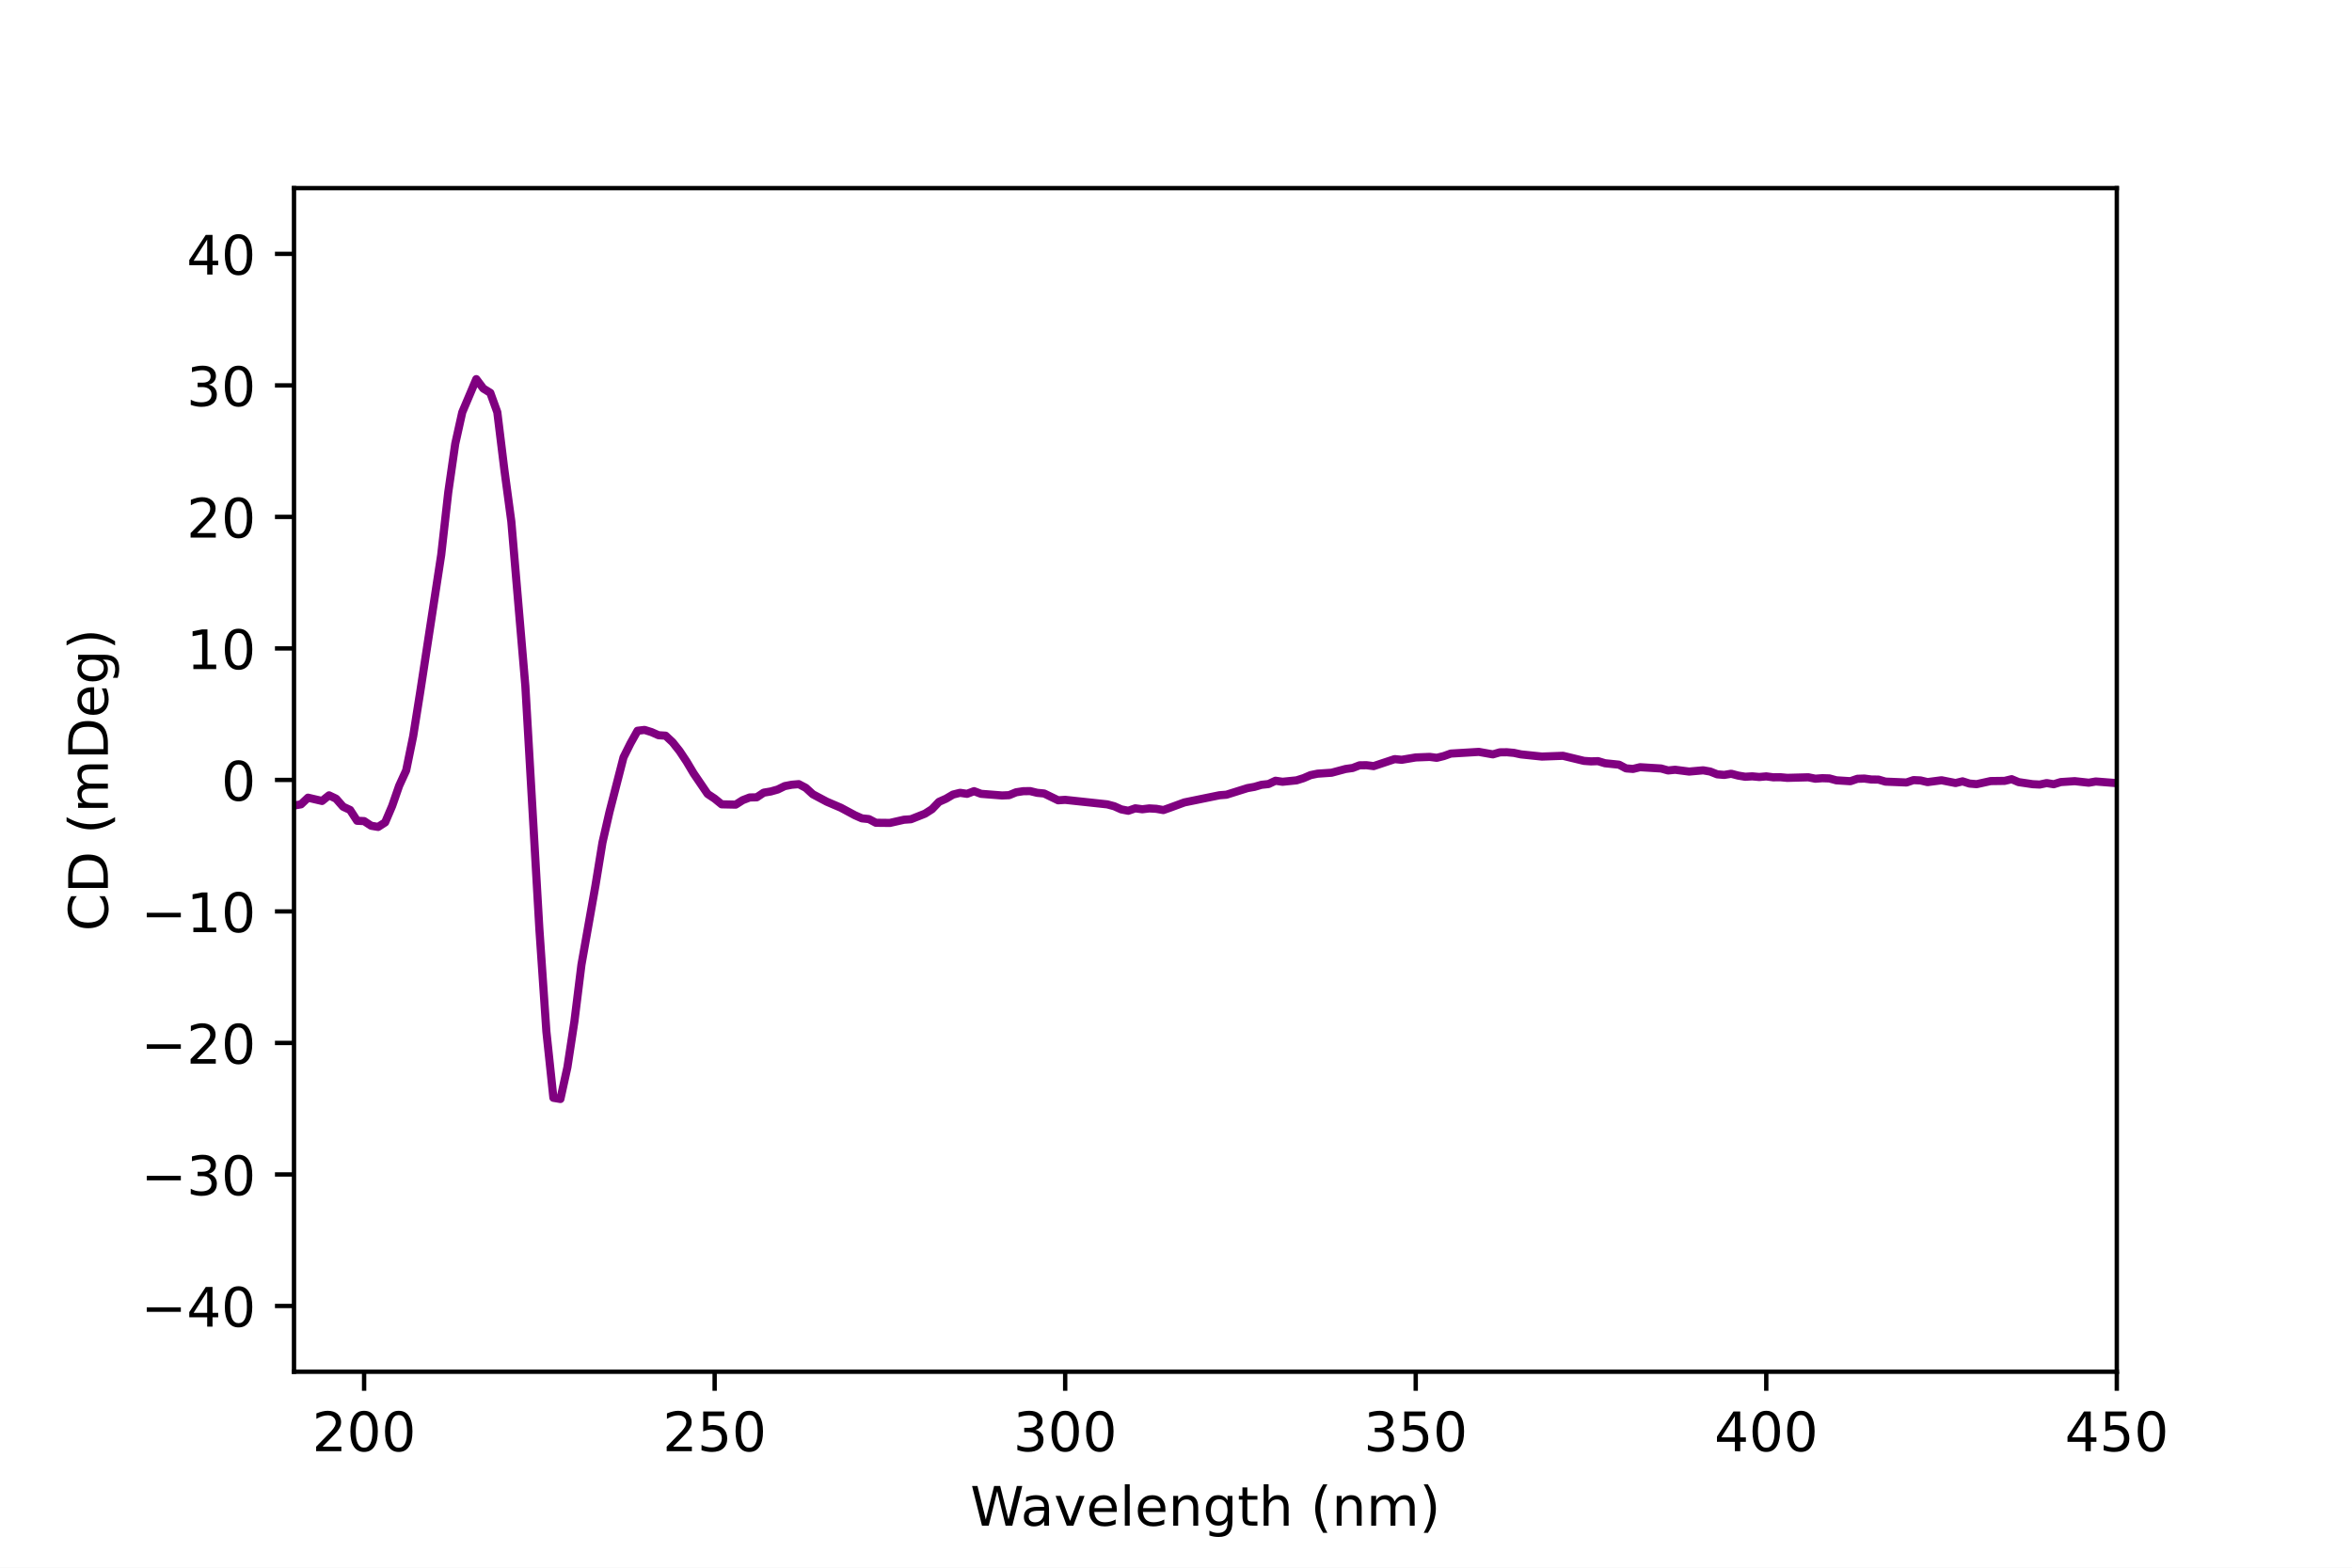
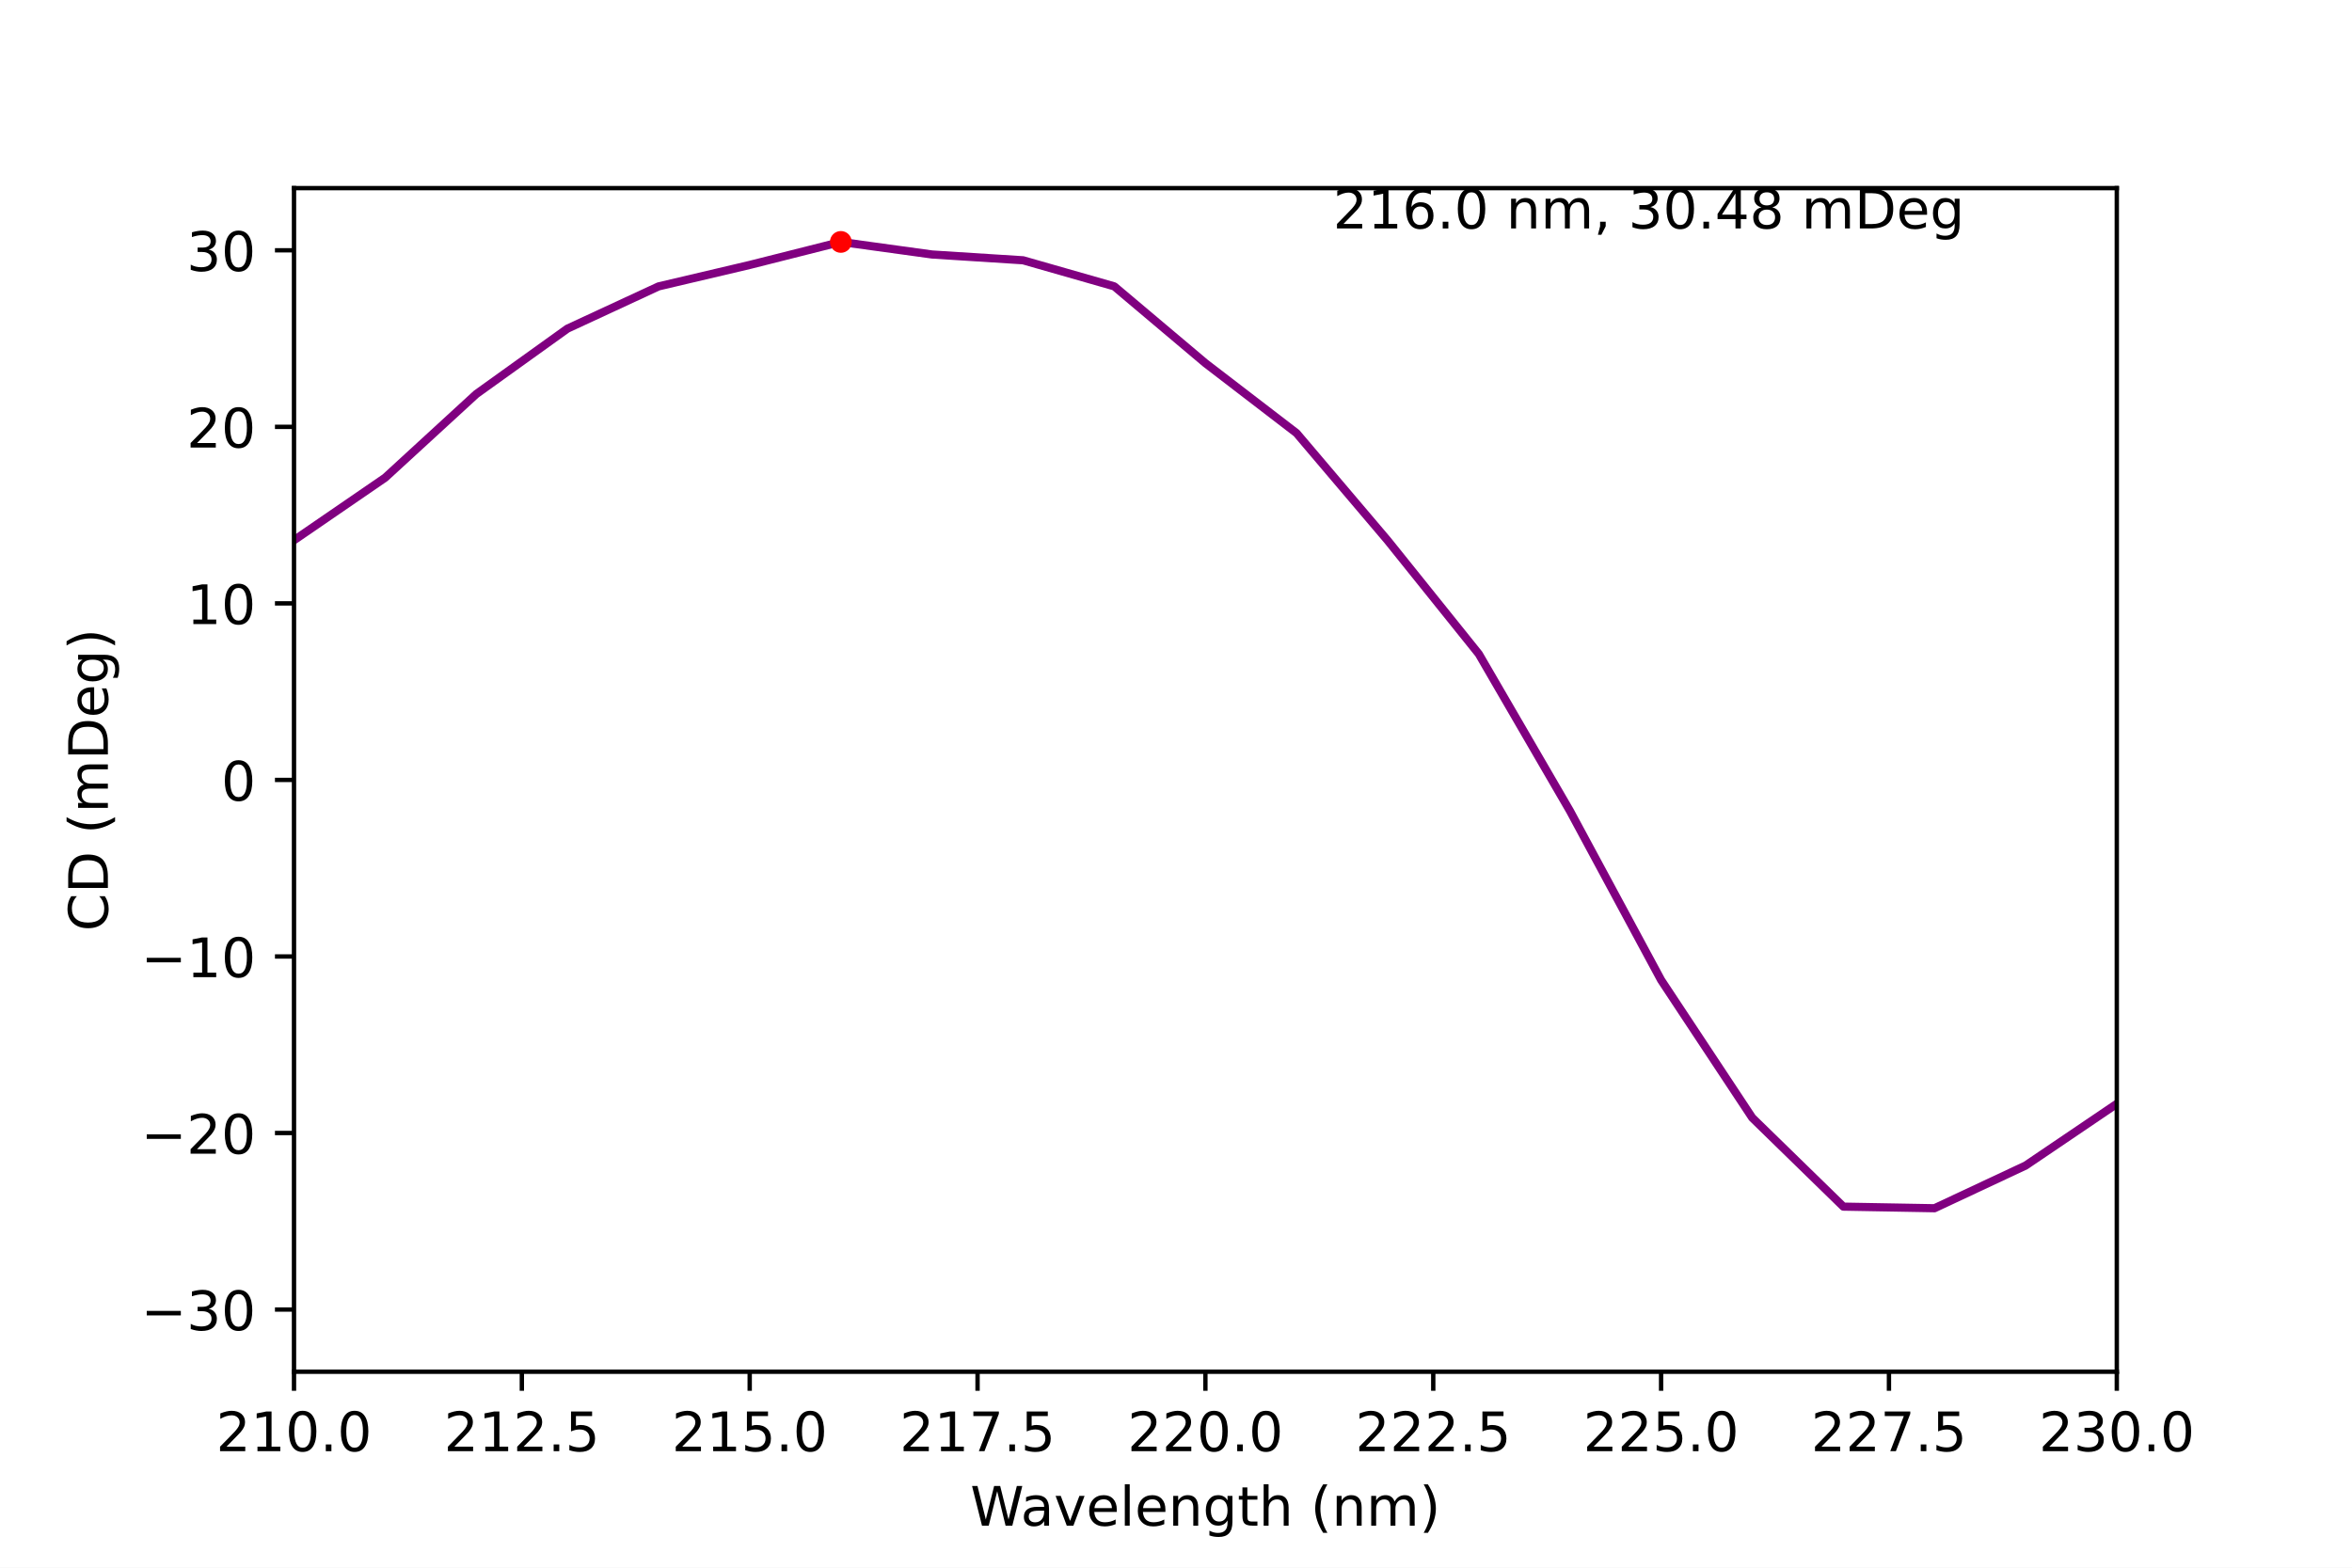
<svg xmlns="http://www.w3.org/2000/svg" xmlns:xlink="http://www.w3.org/1999/xlink" height="288pt" version="1.1" viewBox="0 0 432 288" width="432pt">
  <defs>
    <style type="text/css">*{stroke-linecap:butt;stroke-linejoin:round;}</style>
  </defs>
  <g id="figure_1">
    <g id="patch_1">
      <path d="M 0 288  L 432 288  L 432 0  L 0 0  z " style="fill:#ffffff;" />
    </g>
    <g id="axes_1">
      <g id="patch_2">
        <path d="M 54 252  L 388.8 252  L 388.8 34.56  L 54 34.56  z " style="fill:#ffffff;" />
      </g>
      <g id="matplotlib.axis_1">
        <g id="xtick_1">
          <g id="line2d_1">
            <defs>
-               <path d="M 0 0  L 0 3.5  " id="mcbeea659fe" style="stroke:#000000;stroke-width:0.8;" />
+               <path d="M 0 0  L 0 3.5  " id="m48eaec1e62" style="stroke:#000000;stroke-width:0.8;" />
            </defs>
            <g>
-               <use style="stroke:#000000;stroke-width:0.8;" x="66.877" xlink:href="#mcbeea659fe" y="252" />
+               <use style="stroke:#000000;stroke-width:0.8;" x="54" xlink:href="#m48eaec1e62" y="252" />
            </g>
          </g>
          <g id="text_1">
-             <g transform="translate(57.33317 266.5984)scale(0.1 -0.1)">
+             <g transform="translate(39.68594 266.5984)scale(0.1 -0.1)">
              <defs>
                <path d="M 1228 531  L 3431 531  L 3431 0  L 469 0  L 469 531  Q 828 903 1448 1529  Q 2069 2156 2228 2338  Q 2531 2678 2651 2914  Q 2772 3150 2772 3378  Q 2772 3750 2511 3984  Q 2250 4219 1831 4219  Q 1534 4219 1204 4116  Q 875 4013 500 3803  L 500 4441  Q 881 4594 1212 4672  Q 1544 4750 1819 4750  Q 2544 4750 2975 4387  Q 3406 4025 3406 3419  Q 3406 3131 3298 2873  Q 3191 2616 2906 2266  Q 2828 2175 2409 1742  Q 1991 1309 1228 531  z " id="DejaVuSans-32" transform="scale(0.015625)" />
+                 <path d="M 794 531  L 1825 531  L 1825 4091  L 703 3866  L 703 4441  L 1819 4666  L 2450 4666  L 2450 531  L 3481 531  L 3481 0  L 794 0  L 794 531  z " id="DejaVuSans-31" transform="scale(0.015625)" />
                <path d="M 2034 4250  Q 1547 4250 1301 3770  Q 1056 3291 1056 2328  Q 1056 1369 1301 889  Q 1547 409 2034 409  Q 2525 409 2770 889  Q 3016 1369 3016 2328  Q 3016 3291 2770 3770  Q 2525 4250 2034 4250  z M 2034 4750  Q 2819 4750 3233 4129  Q 3647 3509 3647 2328  Q 3647 1150 3233 529  Q 2819 -91 2034 -91  Q 1250 -91 836 529  Q 422 1150 422 2328  Q 422 3509 836 4129  Q 1250 4750 2034 4750  z " id="DejaVuSans-30" transform="scale(0.015625)" />
-               </defs>
-               <use xlink:href="#DejaVuSans-32" />
-               <use x="63.623" xlink:href="#DejaVuSans-30" />
+                 <path d="M 684 794  L 1344 794  L 1344 0  L 684 0  L 684 794  z " id="DejaVuSans-2e" transform="scale(0.015625)" />
+               </defs>
+               <use xlink:href="#DejaVuSans-32" />
+               <use x="63.623" xlink:href="#DejaVuSans-31" />
              <use x="127.246" xlink:href="#DejaVuSans-30" />
+               <use x="190.869" xlink:href="#DejaVuSans-2e" />
+               <use x="222.656" xlink:href="#DejaVuSans-30" />
            </g>
          </g>
        </g>
        <g id="xtick_2">
          <g id="line2d_2">
            <g>
-               <use style="stroke:#000000;stroke-width:0.8;" x="131.262" xlink:href="#mcbeea659fe" y="252" />
+               <use style="stroke:#000000;stroke-width:0.8;" x="95.85" xlink:href="#m48eaec1e62" y="252" />
            </g>
          </g>
          <g id="text_2">
-             <g transform="translate(121.7178 266.5984)scale(0.1 -0.1)">
+             <g transform="translate(81.53594 266.5984)scale(0.1 -0.1)">
              <defs>
                <path d="M 691 4666  L 3169 4666  L 3169 4134  L 1269 4134  L 1269 2991  Q 1406 3038 1543 3061  Q 1681 3084 1819 3084  Q 2600 3084 3056 2656  Q 3513 2228 3513 1497  Q 3513 744 3044 326  Q 2575 -91 1722 -91  Q 1428 -91 1123 -41  Q 819 9 494 109  L 494 744  Q 775 591 1075 516  Q 1375 441 1709 441  Q 2250 441 2565 725  Q 2881 1009 2881 1497  Q 2881 1984 2565 2268  Q 2250 2553 1709 2553  Q 1456 2553 1204 2497  Q 953 2441 691 2322  L 691 4666  z " id="DejaVuSans-35" transform="scale(0.015625)" />
              </defs>
              <use xlink:href="#DejaVuSans-32" />
-               <use x="63.623" xlink:href="#DejaVuSans-35" />
-               <use x="127.246" xlink:href="#DejaVuSans-30" />
+               <use x="63.623" xlink:href="#DejaVuSans-31" />
+               <use x="127.246" xlink:href="#DejaVuSans-32" />
+               <use x="190.869" xlink:href="#DejaVuSans-2e" />
+               <use x="222.656" xlink:href="#DejaVuSans-35" />
            </g>
          </g>
        </g>
        <g id="xtick_3">
          <g id="line2d_3">
            <g>
-               <use style="stroke:#000000;stroke-width:0.8;" x="195.646" xlink:href="#mcbeea659fe" y="252" />
+               <use style="stroke:#000000;stroke-width:0.8;" x="137.7" xlink:href="#m48eaec1e62" y="252" />
            </g>
          </g>
          <g id="text_3">
-             <g transform="translate(186.1024 266.5984)scale(0.1 -0.1)">
-               <defs>
-                 <path d="M 2597 2516  Q 3050 2419 3304 2112  Q 3559 1806 3559 1356  Q 3559 666 3084 287  Q 2609 -91 1734 -91  Q 1441 -91 1130 -33  Q 819 25 488 141  L 488 750  Q 750 597 1062 519  Q 1375 441 1716 441  Q 2309 441 2620 675  Q 2931 909 2931 1356  Q 2931 1769 2642 2001  Q 2353 2234 1838 2234  L 1294 2234  L 1294 2753  L 1863 2753  Q 2328 2753 2575 2939  Q 2822 3125 2822 3475  Q 2822 3834 2567 4026  Q 2313 4219 1838 4219  Q 1578 4219 1281 4162  Q 984 4106 628 3988  L 628 4550  Q 988 4650 1302 4700  Q 1616 4750 1894 4750  Q 2613 4750 3031 4423  Q 3450 4097 3450 3541  Q 3450 3153 3228 2886  Q 3006 2619 2597 2516  z " id="DejaVuSans-33" transform="scale(0.015625)" />
-               </defs>
-               <use xlink:href="#DejaVuSans-33" />
-               <use x="63.623" xlink:href="#DejaVuSans-30" />
-               <use x="127.246" xlink:href="#DejaVuSans-30" />
+             <g transform="translate(123.3859 266.5984)scale(0.1 -0.1)">
+               <use xlink:href="#DejaVuSans-32" />
+               <use x="63.623" xlink:href="#DejaVuSans-31" />
+               <use x="127.246" xlink:href="#DejaVuSans-35" />
+               <use x="190.869" xlink:href="#DejaVuSans-2e" />
+               <use x="222.656" xlink:href="#DejaVuSans-30" />
            </g>
          </g>
        </g>
        <g id="xtick_4">
          <g id="line2d_4">
            <g>
-               <use style="stroke:#000000;stroke-width:0.8;" x="260.031" xlink:href="#mcbeea659fe" y="252" />
+               <use style="stroke:#000000;stroke-width:0.8;" x="179.55" xlink:href="#m48eaec1e62" y="252" />
            </g>
          </g>
          <g id="text_4">
-             <g transform="translate(250.487 266.5984)scale(0.1 -0.1)">
-               <use xlink:href="#DejaVuSans-33" />
-               <use x="63.623" xlink:href="#DejaVuSans-35" />
-               <use x="127.246" xlink:href="#DejaVuSans-30" />
+             <g transform="translate(165.2359 266.5984)scale(0.1 -0.1)">
+               <defs>
+                 <path d="M 525 4666  L 3525 4666  L 3525 4397  L 1831 0  L 1172 0  L 2766 4134  L 525 4134  L 525 4666  z " id="DejaVuSans-37" transform="scale(0.015625)" />
+               </defs>
+               <use xlink:href="#DejaVuSans-32" />
+               <use x="63.623" xlink:href="#DejaVuSans-31" />
+               <use x="127.246" xlink:href="#DejaVuSans-37" />
+               <use x="190.869" xlink:href="#DejaVuSans-2e" />
+               <use x="222.656" xlink:href="#DejaVuSans-35" />
            </g>
          </g>
        </g>
        <g id="xtick_5">
          <g id="line2d_5">
            <g>
-               <use style="stroke:#000000;stroke-width:0.8;" x="324.415" xlink:href="#mcbeea659fe" y="252" />
+               <use style="stroke:#000000;stroke-width:0.8;" x="221.4" xlink:href="#m48eaec1e62" y="252" />
            </g>
          </g>
          <g id="text_5">
-             <g transform="translate(314.8716 266.5984)scale(0.1 -0.1)">
-               <defs>
-                 <path d="M 2419 4116  L 825 1625  L 2419 1625  L 2419 4116  z M 2253 4666  L 3047 4666  L 3047 1625  L 3713 1625  L 3713 1100  L 3047 1100  L 3047 0  L 2419 0  L 2419 1100  L 313 1100  L 313 1709  L 2253 4666  z " id="DejaVuSans-34" transform="scale(0.015625)" />
-               </defs>
-               <use xlink:href="#DejaVuSans-34" />
-               <use x="63.623" xlink:href="#DejaVuSans-30" />
+             <g transform="translate(207.0859 266.5984)scale(0.1 -0.1)">
+               <use xlink:href="#DejaVuSans-32" />
+               <use x="63.623" xlink:href="#DejaVuSans-32" />
              <use x="127.246" xlink:href="#DejaVuSans-30" />
+               <use x="190.869" xlink:href="#DejaVuSans-2e" />
+               <use x="222.656" xlink:href="#DejaVuSans-30" />
            </g>
          </g>
        </g>
        <g id="xtick_6">
          <g id="line2d_6">
            <g>
-               <use style="stroke:#000000;stroke-width:0.8;" x="388.8" xlink:href="#mcbeea659fe" y="252" />
+               <use style="stroke:#000000;stroke-width:0.8;" x="263.25" xlink:href="#m48eaec1e62" y="252" />
            </g>
          </g>
          <g id="text_6">
-             <g transform="translate(379.2563 266.5984)scale(0.1 -0.1)">
-               <use xlink:href="#DejaVuSans-34" />
-               <use x="63.623" xlink:href="#DejaVuSans-35" />
+             <g transform="translate(248.9359 266.5984)scale(0.1 -0.1)">
+               <use xlink:href="#DejaVuSans-32" />
+               <use x="63.623" xlink:href="#DejaVuSans-32" />
+               <use x="127.246" xlink:href="#DejaVuSans-32" />
+               <use x="190.869" xlink:href="#DejaVuSans-2e" />
+               <use x="222.656" xlink:href="#DejaVuSans-35" />
+             </g>
+           </g>
+         </g>
+         <g id="xtick_7">
+           <g id="line2d_7">
+             <g>
+               <use style="stroke:#000000;stroke-width:0.8;" x="305.1" xlink:href="#m48eaec1e62" y="252" />
+             </g>
+           </g>
+           <g id="text_7">
+             <g transform="translate(290.7859 266.5984)scale(0.1 -0.1)">
+               <use xlink:href="#DejaVuSans-32" />
+               <use x="63.623" xlink:href="#DejaVuSans-32" />
+               <use x="127.246" xlink:href="#DejaVuSans-35" />
+               <use x="190.869" xlink:href="#DejaVuSans-2e" />
+               <use x="222.656" xlink:href="#DejaVuSans-30" />
+             </g>
+           </g>
+         </g>
+         <g id="xtick_8">
+           <g id="line2d_8">
+             <g>
+               <use style="stroke:#000000;stroke-width:0.8;" x="346.95" xlink:href="#m48eaec1e62" y="252" />
+             </g>
+           </g>
+           <g id="text_8">
+             <g transform="translate(332.6359 266.5984)scale(0.1 -0.1)">
+               <use xlink:href="#DejaVuSans-32" />
+               <use x="63.623" xlink:href="#DejaVuSans-32" />
+               <use x="127.246" xlink:href="#DejaVuSans-37" />
+               <use x="190.869" xlink:href="#DejaVuSans-2e" />
+               <use x="222.656" xlink:href="#DejaVuSans-35" />
+             </g>
+           </g>
+         </g>
+         <g id="xtick_9">
+           <g id="line2d_9">
+             <g>
+               <use style="stroke:#000000;stroke-width:0.8;" x="388.8" xlink:href="#m48eaec1e62" y="252" />
+             </g>
+           </g>
+           <g id="text_9">
+             <g transform="translate(374.4859 266.5984)scale(0.1 -0.1)">
+               <defs>
+                 <path d="M 2597 2516  Q 3050 2419 3304 2112  Q 3559 1806 3559 1356  Q 3559 666 3084 287  Q 2609 -91 1734 -91  Q 1441 -91 1130 -33  Q 819 25 488 141  L 488 750  Q 750 597 1062 519  Q 1375 441 1716 441  Q 2309 441 2620 675  Q 2931 909 2931 1356  Q 2931 1769 2642 2001  Q 2353 2234 1838 2234  L 1294 2234  L 1294 2753  L 1863 2753  Q 2328 2753 2575 2939  Q 2822 3125 2822 3475  Q 2822 3834 2567 4026  Q 2313 4219 1838 4219  Q 1578 4219 1281 4162  Q 984 4106 628 3988  L 628 4550  Q 988 4650 1302 4700  Q 1616 4750 1894 4750  Q 2613 4750 3031 4423  Q 3450 4097 3450 3541  Q 3450 3153 3228 2886  Q 3006 2619 2597 2516  z " id="DejaVuSans-33" transform="scale(0.015625)" />
+               </defs>
+               <use xlink:href="#DejaVuSans-32" />
+               <use x="63.623" xlink:href="#DejaVuSans-33" />
              <use x="127.246" xlink:href="#DejaVuSans-30" />
-             </g>
-           </g>
-         </g>
-         <g id="text_7">
+               <use x="190.869" xlink:href="#DejaVuSans-2e" />
+               <use x="222.656" xlink:href="#DejaVuSans-30" />
+             </g>
+           </g>
+         </g>
+         <g id="text_10">
          <g transform="translate(178.2078 280.2766)scale(0.1 -0.1)">
            <defs>
              <path d="M 213 4666  L 850 4666  L 1831 722  L 2809 4666  L 3519 4666  L 4500 722  L 5478 4666  L 6119 4666  L 4947 0  L 4153 0  L 3169 4050  L 2175 0  L 1381 0  L 213 4666  z " id="DejaVuSans-57" transform="scale(0.015625)" />
              <path d="M 2194 1759  Q 1497 1759 1228 1600  Q 959 1441 959 1056  Q 959 750 1161 570  Q 1363 391 1709 391  Q 2188 391 2477 730  Q 2766 1069 2766 1631  L 2766 1759  L 2194 1759  z M 3341 1997  L 3341 0  L 2766 0  L 2766 531  Q 2569 213 2275 61  Q 1981 -91 1556 -91  Q 1019 -91 701 211  Q 384 513 384 1019  Q 384 1609 779 1909  Q 1175 2209 1959 2209  L 2766 2209  L 2766 2266  Q 2766 2663 2505 2880  Q 2244 3097 1772 3097  Q 1472 3097 1187 3025  Q 903 2953 641 2809  L 641 3341  Q 956 3463 1253 3523  Q 1550 3584 1831 3584  Q 2591 3584 2966 3190  Q 3341 2797 3341 1997  z " id="DejaVuSans-61" transform="scale(0.015625)" />
              <path d="M 191 3500  L 800 3500  L 1894 563  L 2988 3500  L 3597 3500  L 2284 0  L 1503 0  L 191 3500  z " id="DejaVuSans-76" transform="scale(0.015625)" />
              <path d="M 3597 1894  L 3597 1613  L 953 1613  Q 991 1019 1311 708  Q 1631 397 2203 397  Q 2534 397 2845 478  Q 3156 559 3463 722  L 3463 178  Q 3153 47 2828 -22  Q 2503 -91 2169 -91  Q 1331 -91 842 396  Q 353 884 353 1716  Q 353 2575 817 3079  Q 1281 3584 2069 3584  Q 2775 3584 3186 3129  Q 3597 2675 3597 1894  z M 3022 2063  Q 3016 2534 2758 2815  Q 2500 3097 2075 3097  Q 1594 3097 1305 2825  Q 1016 2553 972 2059  L 3022 2063  z " id="DejaVuSans-65" transform="scale(0.015625)" />
              <path d="M 603 4863  L 1178 4863  L 1178 0  L 603 0  L 603 4863  z " id="DejaVuSans-6c" transform="scale(0.015625)" />
              <path d="M 3513 2113  L 3513 0  L 2938 0  L 2938 2094  Q 2938 2591 2744 2837  Q 2550 3084 2163 3084  Q 1697 3084 1428 2787  Q 1159 2491 1159 1978  L 1159 0  L 581 0  L 581 3500  L 1159 3500  L 1159 2956  Q 1366 3272 1645 3428  Q 1925 3584 2291 3584  Q 2894 3584 3203 3211  Q 3513 2838 3513 2113  z " id="DejaVuSans-6e" transform="scale(0.015625)" />
              <path d="M 2906 1791  Q 2906 2416 2648 2759  Q 2391 3103 1925 3103  Q 1463 3103 1205 2759  Q 947 2416 947 1791  Q 947 1169 1205 825  Q 1463 481 1925 481  Q 2391 481 2648 825  Q 2906 1169 2906 1791  z M 3481 434  Q 3481 -459 3084 -895  Q 2688 -1331 1869 -1331  Q 1566 -1331 1297 -1286  Q 1028 -1241 775 -1147  L 775 -588  Q 1028 -725 1275 -790  Q 1522 -856 1778 -856  Q 2344 -856 2625 -561  Q 2906 -266 2906 331  L 2906 616  Q 2728 306 2450 153  Q 2172 0 1784 0  Q 1141 0 747 490  Q 353 981 353 1791  Q 353 2603 747 3093  Q 1141 3584 1784 3584  Q 2172 3584 2450 3431  Q 2728 3278 2906 2969  L 2906 3500  L 3481 3500  L 3481 434  z " id="DejaVuSans-67" transform="scale(0.015625)" />
              <path d="M 1172 4494  L 1172 3500  L 2356 3500  L 2356 3053  L 1172 3053  L 1172 1153  Q 1172 725 1289 603  Q 1406 481 1766 481  L 2356 481  L 2356 0  L 1766 0  Q 1100 0 847 248  Q 594 497 594 1153  L 594 3053  L 172 3053  L 172 3500  L 594 3500  L 594 4494  L 1172 4494  z " id="DejaVuSans-74" transform="scale(0.015625)" />
              <path d="M 3513 2113  L 3513 0  L 2938 0  L 2938 2094  Q 2938 2591 2744 2837  Q 2550 3084 2163 3084  Q 1697 3084 1428 2787  Q 1159 2491 1159 1978  L 1159 0  L 581 0  L 581 4863  L 1159 4863  L 1159 2956  Q 1366 3272 1645 3428  Q 1925 3584 2291 3584  Q 2894 3584 3203 3211  Q 3513 2838 3513 2113  z " id="DejaVuSans-68" transform="scale(0.015625)" />
              <path id="DejaVuSans-20" transform="scale(0.015625)" />
              <path d="M 1984 4856  Q 1566 4138 1362 3434  Q 1159 2731 1159 2009  Q 1159 1288 1364 580  Q 1569 -128 1984 -844  L 1484 -844  Q 1016 -109 783 600  Q 550 1309 550 2009  Q 550 2706 781 3412  Q 1013 4119 1484 4856  L 1984 4856  z " id="DejaVuSans-28" transform="scale(0.015625)" />
              <path d="M 3328 2828  Q 3544 3216 3844 3400  Q 4144 3584 4550 3584  Q 5097 3584 5394 3201  Q 5691 2819 5691 2113  L 5691 0  L 5113 0  L 5113 2094  Q 5113 2597 4934 2840  Q 4756 3084 4391 3084  Q 3944 3084 3684 2787  Q 3425 2491 3425 1978  L 3425 0  L 2847 0  L 2847 2094  Q 2847 2600 2669 2842  Q 2491 3084 2119 3084  Q 1678 3084 1418 2786  Q 1159 2488 1159 1978  L 1159 0  L 581 0  L 581 3500  L 1159 3500  L 1159 2956  Q 1356 3278 1631 3431  Q 1906 3584 2284 3584  Q 2666 3584 2933 3390  Q 3200 3197 3328 2828  z " id="DejaVuSans-6d" transform="scale(0.015625)" />
              <path d="M 513 4856  L 1013 4856  Q 1481 4119 1714 3412  Q 1947 2706 1947 2009  Q 1947 1309 1714 600  Q 1481 -109 1013 -844  L 513 -844  Q 928 -128 1133 580  Q 1338 1288 1338 2009  Q 1338 2731 1133 3434  Q 928 4138 513 4856  z " id="DejaVuSans-29" transform="scale(0.015625)" />
            </defs>
            <use xlink:href="#DejaVuSans-57" />
            <use x="92.502" xlink:href="#DejaVuSans-61" />
            <use x="153.781" xlink:href="#DejaVuSans-76" />
            <use x="212.961" xlink:href="#DejaVuSans-65" />
            <use x="274.484" xlink:href="#DejaVuSans-6c" />
            <use x="302.268" xlink:href="#DejaVuSans-65" />
            <use x="363.791" xlink:href="#DejaVuSans-6e" />
            <use x="427.17" xlink:href="#DejaVuSans-67" />
            <use x="490.646" xlink:href="#DejaVuSans-74" />
            <use x="529.855" xlink:href="#DejaVuSans-68" />
            <use x="593.234" xlink:href="#DejaVuSans-20" />
            <use x="625.021" xlink:href="#DejaVuSans-28" />
            <use x="664.035" xlink:href="#DejaVuSans-6e" />
            <use x="727.414" xlink:href="#DejaVuSans-6d" />
            <use x="824.826" xlink:href="#DejaVuSans-29" />
          </g>
        </g>
      </g>
      <g id="matplotlib.axis_2">
        <g id="ytick_1">
-           <g id="line2d_7">
+           <g id="line2d_10">
            <defs>
-               <path d="M 0 0  L -3.5 0  " id="md15189df40" style="stroke:#000000;stroke-width:0.8;" />
+               <path d="M 0 0  L -3.5 0  " id="mf9bd7fa463" style="stroke:#000000;stroke-width:0.8;" />
            </defs>
            <g>
-               <use style="stroke:#000000;stroke-width:0.8;" x="54" xlink:href="#md15189df40" y="239.92" />
-             </g>
-           </g>
-           <g id="text_8">
-             <g transform="translate(25.89531 243.7192)scale(0.1 -0.1)">
+               <use style="stroke:#000000;stroke-width:0.8;" x="54" xlink:href="#mf9bd7fa463" y="240.576" />
+             </g>
+           </g>
+           <g id="text_11">
+             <g transform="translate(25.89531 244.3747)scale(0.1 -0.1)">
              <defs>
                <path d="M 678 2272  L 4684 2272  L 4684 1741  L 678 1741  L 678 2272  z " id="DejaVuSans-2212" transform="scale(0.015625)" />
              </defs>
-               <use xlink:href="#DejaVuSans-2212" />
-               <use x="83.789" xlink:href="#DejaVuSans-34" />
-               <use x="147.412" xlink:href="#DejaVuSans-30" />
-             </g>
-           </g>
-         </g>
-         <g id="ytick_2">
-           <g id="line2d_8">
-             <g>
-               <use style="stroke:#000000;stroke-width:0.8;" x="54" xlink:href="#md15189df40" y="215.76" />
-             </g>
-           </g>
-           <g id="text_9">
-             <g transform="translate(25.89531 219.5592)scale(0.1 -0.1)">
              <use xlink:href="#DejaVuSans-2212" />
              <use x="83.789" xlink:href="#DejaVuSans-33" />
              <use x="147.412" xlink:href="#DejaVuSans-30" />
            </g>
          </g>
        </g>
-         <g id="ytick_3">
-           <g id="line2d_9">
-             <g>
-               <use style="stroke:#000000;stroke-width:0.8;" x="54" xlink:href="#md15189df40" y="191.6" />
-             </g>
-           </g>
-           <g id="text_10">
-             <g transform="translate(25.89531 195.3992)scale(0.1 -0.1)">
+         <g id="ytick_2">
+           <g id="line2d_11">
+             <g>
+               <use style="stroke:#000000;stroke-width:0.8;" x="54" xlink:href="#mf9bd7fa463" y="208.144" />
+             </g>
+           </g>
+           <g id="text_12">
+             <g transform="translate(25.89531 211.9429)scale(0.1 -0.1)">
              <use xlink:href="#DejaVuSans-2212" />
              <use x="83.789" xlink:href="#DejaVuSans-32" />
              <use x="147.412" xlink:href="#DejaVuSans-30" />
            </g>
          </g>
        </g>
-         <g id="ytick_4">
-           <g id="line2d_10">
-             <g>
-               <use style="stroke:#000000;stroke-width:0.8;" x="54" xlink:href="#md15189df40" y="167.44" />
-             </g>
-           </g>
-           <g id="text_11">
-             <g transform="translate(25.89531 171.2392)scale(0.1 -0.1)">
-               <defs>
-                 <path d="M 794 531  L 1825 531  L 1825 4091  L 703 3866  L 703 4441  L 1819 4666  L 2450 4666  L 2450 531  L 3481 531  L 3481 0  L 794 0  L 794 531  z " id="DejaVuSans-31" transform="scale(0.015625)" />
-               </defs>
+         <g id="ytick_3">
+           <g id="line2d_12">
+             <g>
+               <use style="stroke:#000000;stroke-width:0.8;" x="54" xlink:href="#mf9bd7fa463" y="175.712" />
+             </g>
+           </g>
+           <g id="text_13">
+             <g transform="translate(25.89531 179.5111)scale(0.1 -0.1)">
              <use xlink:href="#DejaVuSans-2212" />
              <use x="83.789" xlink:href="#DejaVuSans-31" />
              <use x="147.412" xlink:href="#DejaVuSans-30" />
            </g>
          </g>
        </g>
-         <g id="ytick_5">
-           <g id="line2d_11">
-             <g>
-               <use style="stroke:#000000;stroke-width:0.8;" x="54" xlink:href="#md15189df40" y="143.28" />
-             </g>
-           </g>
-           <g id="text_12">
+         <g id="ytick_4">
+           <g id="line2d_13">
+             <g>
+               <use style="stroke:#000000;stroke-width:0.8;" x="54" xlink:href="#mf9bd7fa463" y="143.28" />
+             </g>
+           </g>
+           <g id="text_14">
            <g transform="translate(40.6375 147.0792)scale(0.1 -0.1)">
              <use xlink:href="#DejaVuSans-30" />
            </g>
          </g>
        </g>
-         <g id="ytick_6">
-           <g id="line2d_12">
-             <g>
-               <use style="stroke:#000000;stroke-width:0.8;" x="54" xlink:href="#md15189df40" y="119.12" />
-             </g>
-           </g>
-           <g id="text_13">
-             <g transform="translate(34.275 122.9192)scale(0.1 -0.1)">
+         <g id="ytick_5">
+           <g id="line2d_14">
+             <g>
+               <use style="stroke:#000000;stroke-width:0.8;" x="54" xlink:href="#mf9bd7fa463" y="110.848" />
+             </g>
+           </g>
+           <g id="text_15">
+             <g transform="translate(34.275 114.6474)scale(0.1 -0.1)">
              <use xlink:href="#DejaVuSans-31" />
              <use x="63.623" xlink:href="#DejaVuSans-30" />
            </g>
          </g>
        </g>
+         <g id="ytick_6">
+           <g id="line2d_15">
+             <g>
+               <use style="stroke:#000000;stroke-width:0.8;" x="54" xlink:href="#mf9bd7fa463" y="78.416" />
+             </g>
+           </g>
+           <g id="text_16">
+             <g transform="translate(34.275 82.21553)scale(0.1 -0.1)">
+               <use xlink:href="#DejaVuSans-32" />
+               <use x="63.623" xlink:href="#DejaVuSans-30" />
+             </g>
+           </g>
+         </g>
        <g id="ytick_7">
-           <g id="line2d_13">
-             <g>
-               <use style="stroke:#000000;stroke-width:0.8;" x="54" xlink:href="#md15189df40" y="94.96" />
-             </g>
-           </g>
-           <g id="text_14">
-             <g transform="translate(34.275 98.75922)scale(0.1 -0.1)">
-               <use xlink:href="#DejaVuSans-32" />
-               <use x="63.623" xlink:href="#DejaVuSans-30" />
-             </g>
-           </g>
-         </g>
-         <g id="ytick_8">
-           <g id="line2d_14">
-             <g>
-               <use style="stroke:#000000;stroke-width:0.8;" x="54" xlink:href="#md15189df40" y="70.8" />
-             </g>
-           </g>
-           <g id="text_15">
-             <g transform="translate(34.275 74.59922)scale(0.1 -0.1)">
+           <g id="line2d_16">
+             <g>
+               <use style="stroke:#000000;stroke-width:0.8;" x="54" xlink:href="#mf9bd7fa463" y="45.984" />
+             </g>
+           </g>
+           <g id="text_17">
+             <g transform="translate(34.275 49.78369)scale(0.1 -0.1)">
              <use xlink:href="#DejaVuSans-33" />
              <use x="63.623" xlink:href="#DejaVuSans-30" />
            </g>
          </g>
        </g>
-         <g id="ytick_9">
-           <g id="line2d_15">
-             <g>
-               <use style="stroke:#000000;stroke-width:0.8;" x="54" xlink:href="#md15189df40" y="46.64" />
-             </g>
-           </g>
-           <g id="text_16">
-             <g transform="translate(34.275 50.43922)scale(0.1 -0.1)">
-               <use xlink:href="#DejaVuSans-34" />
-               <use x="63.623" xlink:href="#DejaVuSans-30" />
-             </g>
-           </g>
-         </g>
-         <g id="text_17">
+         <g id="text_18">
          <g transform="translate(19.81563 171.0831)rotate(-90)scale(0.1 -0.1)">
            <defs>
              <path d="M 4122 4306  L 4122 3641  Q 3803 3938 3442 4084  Q 3081 4231 2675 4231  Q 1875 4231 1450 3742  Q 1025 3253 1025 2328  Q 1025 1406 1450 917  Q 1875 428 2675 428  Q 3081 428 3442 575  Q 3803 722 4122 1019  L 4122 359  Q 3791 134 3420 21  Q 3050 -91 2638 -91  Q 1578 -91 968 557  Q 359 1206 359 2328  Q 359 3453 968 4101  Q 1578 4750 2638 4750  Q 3056 4750 3426 4639  Q 3797 4528 4122 4306  z " id="DejaVuSans-43" transform="scale(0.015625)" />
              <path d="M 1259 4147  L 1259 519  L 2022 519  Q 2988 519 3436 956  Q 3884 1394 3884 2338  Q 3884 3275 3436 3711  Q 2988 4147 2022 4147  L 1259 4147  z M 628 4666  L 1925 4666  Q 3281 4666 3915 4102  Q 4550 3538 4550 2338  Q 4550 1131 3912 565  Q 3275 0 1925 0  L 628 0  L 628 4666  z " id="DejaVuSans-44" transform="scale(0.015625)" />
            </defs>
            <use xlink:href="#DejaVuSans-43" />
            <use x="69.824" xlink:href="#DejaVuSans-44" />
            <use x="146.826" xlink:href="#DejaVuSans-20" />
            <use x="178.613" xlink:href="#DejaVuSans-28" />
            <use x="217.627" xlink:href="#DejaVuSans-6d" />
            <use x="315.039" xlink:href="#DejaVuSans-44" />
            <use x="392.041" xlink:href="#DejaVuSans-65" />
            <use x="453.564" xlink:href="#DejaVuSans-67" />
            <use x="517.041" xlink:href="#DejaVuSans-29" />
          </g>
        </g>
      </g>
-       <g id="line2d_16">
-         <path clip-path="url(#p813c3f770d)" d="M 388.8 143.87  L 384.937 143.567  L 383.649 143.791  L 381.074 143.507  L 378.498 143.675  L 377.211 144.071  L 375.923 143.861  L 374.635 144.13  L 373.348 144.065  L 370.772 143.685  L 369.485 143.146  L 368.197 143.455  L 365.622 143.491  L 363.046 144.059  L 361.758 143.951  L 360.471 143.54  L 359.183 143.85  L 356.608 143.344  L 354.032 143.68  L 352.745 143.375  L 351.457 143.313  L 350.169 143.75  L 346.306 143.592  L 345.018 143.216  L 343.731 143.205  L 342.443 143.031  L 341.155 143.074  L 339.868 143.514  L 337.292 143.352  L 336.005 143.003  L 334.717 142.962  L 333.429 143.057  L 332.142 142.797  L 328.278 142.901  L 326.991 142.783  L 325.703 142.799  L 324.415 142.63  L 323.128 142.742  L 321.84 142.623  L 320.552 142.697  L 319.265 142.485  L 317.977 142.148  L 316.689 142.359  L 315.402 142.25  L 314.114 141.742  L 312.826 141.516  L 310.251 141.745  L 307.675 141.414  L 306.388 141.541  L 305.1 141.179  L 301.237 140.943  L 299.949 141.26  L 298.662 141.161  L 297.374 140.48  L 294.798 140.216  L 293.511 139.829  L 292.223 139.872  L 290.935 139.781  L 287.072 138.849  L 283.209 138.989  L 279.346 138.586  L 278.058 138.31  L 276.771 138.197  L 275.483 138.214  L 274.195 138.585  L 271.62 138.13  L 266.469 138.439  L 265.182 138.899  L 263.894 139.219  L 262.606 139.052  L 260.031 139.151  L 257.455 139.582  L 256.168 139.457  L 252.305 140.74  L 251.017 140.581  L 249.729 140.591  L 248.442 141.087  L 247.154 141.269  L 244.578 141.957  L 242.003 142.133  L 240.715 142.398  L 239.428 142.954  L 238.14 143.358  L 235.565 143.619  L 234.277 143.43  L 232.989 144.037  L 231.702 144.177  L 230.414 144.554  L 229.126 144.783  L 225.263 145.996  L 223.975 146.098  L 217.537 147.414  L 214.962 148.361  L 213.674 148.816  L 212.386 148.587  L 211.098 148.514  L 209.811 148.669  L 208.523 148.499  L 207.235 148.945  L 205.948 148.692  L 204.66 148.116  L 203.372 147.772  L 195.646 146.94  L 194.358 147.022  L 191.783 145.773  L 190.495 145.648  L 189.208 145.332  L 187.92 145.354  L 186.632 145.552  L 185.345 146.08  L 184.057 146.135  L 180.194 145.834  L 178.906 145.348  L 177.618 145.835  L 176.331 145.647  L 175.043 145.972  L 173.755 146.731  L 172.468 147.306  L 171.18 148.658  L 169.892 149.483  L 167.317 150.503  L 166.029 150.596  L 163.454 151.179  L 160.878 151.152  L 159.591 150.474  L 158.303 150.34  L 157.015 149.769  L 154.44 148.385  L 151.865 147.285  L 149.289 145.912  L 148.002 144.733  L 146.714 144.055  L 145.426 144.165  L 144.138 144.412  L 142.851 145.041  L 141.563 145.404  L 140.275 145.619  L 138.988 146.476  L 137.7 146.502  L 136.412 147.001  L 135.125 147.818  L 132.549 147.762  L 131.262 146.715  L 129.974 145.859  L 127.398 142.073  L 126.111 139.911  L 124.823 137.976  L 123.535 136.352  L 122.248 135.151  L 120.96 135.07  L 119.672 134.498  L 118.385 134.093  L 117.097 134.249  L 115.809 136.551  L 114.522 139.134  L 111.946 149.165  L 110.658 154.776  L 109.371 162.674  L 106.795 177.231  L 105.508 187.607  L 104.22 196.05  L 102.932 201.895  L 101.645 201.677  L 100.357 189.512  L 99.069 170.664  L 96.494 126.045  L 93.918 95.817  L 92.631 86.244  L 91.343 75.733  L 90.055 72.166  L 88.768 71.371  L 87.48 69.652  L 84.905 75.739  L 83.617 81.521  L 82.329 90.471  L 81.042 101.919  L 77.178 127.148  L 75.891 135.244  L 74.603 141.535  L 73.315 144.351  L 72.028 148.062  L 70.74 151.086  L 69.452 151.914  L 68.165 151.696  L 66.877 150.845  L 65.589 150.784  L 64.302 148.797  L 63.014 148.196  L 61.726 146.726  L 60.438 146.113  L 59.151 147.144  L 56.575 146.543  L 55.288 147.762  L 54 147.987  L 54 147.987  " style="fill:none;stroke:#800080;stroke-linecap:square;stroke-width:1.5;" />
+       <g id="line2d_17">
+         <path clip-path="url(#p9d0cd4edc8)" d="M 388.8 202.783  L 372.06 214.117  L 355.32 221.964  L 338.58 221.671  L 321.84 205.341  L 305.1 180.04  L 288.36 148.974  L 271.62 120.144  L 254.88 99.295  L 238.14 79.567  L 221.4 66.717  L 204.66 52.606  L 187.92 47.818  L 171.18 46.751  L 154.44 44.444  L 137.7 48.673  L 120.96 52.615  L 104.22 60.376  L 87.48 72.39  L 70.74 87.758  L 54 99.248  " style="fill:none;stroke:#800080;stroke-linecap:square;stroke-width:1.5;" />
+       </g>
+       <g id="line2d_18">
+         <path clip-path="url(#p9d0cd4edc8)" d="M 154.44 44.444  " style="fill:none;stroke:#ff0000;stroke-linecap:square;stroke-width:1.5;" />
+         <defs>
+           <path d="M 0 1.5  C 0.398 1.5 0.779 1.342 1.061 1.061  C 1.342 0.779 1.5 0.398 1.5 0  C 1.5 -0.398 1.342 -0.779 1.061 -1.061  C 0.779 -1.342 0.398 -1.5 0 -1.5  C -0.398 -1.5 -0.779 -1.342 -1.061 -1.061  C -1.342 -0.779 -1.5 -0.398 -1.5 0  C -1.5 0.398 -1.342 0.779 -1.061 1.061  C -0.779 1.342 -0.398 1.5 0 1.5  z " id="m9cbc02d00a" style="stroke:#ff0000;" />
+         </defs>
+         <g clip-path="url(#p9d0cd4edc8)">
+           <use style="fill:#ff0000;stroke:#ff0000;" x="154.44" xlink:href="#m9cbc02d00a" y="44.444" />
+         </g>
      </g>
      <g id="patch_3">
        <path d="M 54 252  L 54 34.56  " style="fill:none;stroke:#000000;stroke-linecap:square;stroke-linejoin:miter;stroke-width:0.8;" />
      </g>
      <g id="patch_4">
        <path d="M 388.8 252  L 388.8 34.56  " style="fill:none;stroke:#000000;stroke-linecap:square;stroke-linejoin:miter;stroke-width:0.8;" />
      </g>
      <g id="patch_5">
        <path d="M 54 252  L 388.8 252  " style="fill:none;stroke:#000000;stroke-linecap:square;stroke-linejoin:miter;stroke-width:0.8;" />
      </g>
      <g id="patch_6">
        <path d="M 54 34.56  L 388.8 34.56  " style="fill:none;stroke:#000000;stroke-linecap:square;stroke-linejoin:miter;stroke-width:0.8;" />
+       </g>
+       <g id="text_19">
+         <g transform="translate(244.836 41.97273)scale(0.1 -0.1)">
+           <defs>
+             <path d="M 2113 2584  Q 1688 2584 1439 2293  Q 1191 2003 1191 1497  Q 1191 994 1439 701  Q 1688 409 2113 409  Q 2538 409 2786 701  Q 3034 994 3034 1497  Q 3034 2003 2786 2293  Q 2538 2584 2113 2584  z M 3366 4563  L 3366 3988  Q 3128 4100 2886 4159  Q 2644 4219 2406 4219  Q 1781 4219 1451 3797  Q 1122 3375 1075 2522  Q 1259 2794 1537 2939  Q 1816 3084 2150 3084  Q 2853 3084 3261 2657  Q 3669 2231 3669 1497  Q 3669 778 3244 343  Q 2819 -91 2113 -91  Q 1303 -91 875 529  Q 447 1150 447 2328  Q 447 3434 972 4092  Q 1497 4750 2381 4750  Q 2619 4750 2861 4703  Q 3103 4656 3366 4563  z " id="DejaVuSans-36" transform="scale(0.015625)" />
+             <path d="M 750 794  L 1409 794  L 1409 256  L 897 -744  L 494 -744  L 750 256  L 750 794  z " id="DejaVuSans-2c" transform="scale(0.015625)" />
+             <path d="M 2419 4116  L 825 1625  L 2419 1625  L 2419 4116  z M 2253 4666  L 3047 4666  L 3047 1625  L 3713 1625  L 3713 1100  L 3047 1100  L 3047 0  L 2419 0  L 2419 1100  L 313 1100  L 313 1709  L 2253 4666  z " id="DejaVuSans-34" transform="scale(0.015625)" />
+             <path d="M 2034 2216  Q 1584 2216 1326 1975  Q 1069 1734 1069 1313  Q 1069 891 1326 650  Q 1584 409 2034 409  Q 2484 409 2743 651  Q 3003 894 3003 1313  Q 3003 1734 2745 1975  Q 2488 2216 2034 2216  z M 1403 2484  Q 997 2584 770 2862  Q 544 3141 544 3541  Q 544 4100 942 4425  Q 1341 4750 2034 4750  Q 2731 4750 3128 4425  Q 3525 4100 3525 3541  Q 3525 3141 3298 2862  Q 3072 2584 2669 2484  Q 3125 2378 3379 2068  Q 3634 1759 3634 1313  Q 3634 634 3220 271  Q 2806 -91 2034 -91  Q 1263 -91 848 271  Q 434 634 434 1313  Q 434 1759 690 2068  Q 947 2378 1403 2484  z M 1172 3481  Q 1172 3119 1398 2916  Q 1625 2713 2034 2713  Q 2441 2713 2670 2916  Q 2900 3119 2900 3481  Q 2900 3844 2670 4047  Q 2441 4250 2034 4250  Q 1625 4250 1398 4047  Q 1172 3844 1172 3481  z " id="DejaVuSans-38" transform="scale(0.015625)" />
+           </defs>
+           <use xlink:href="#DejaVuSans-32" />
+           <use x="63.623" xlink:href="#DejaVuSans-31" />
+           <use x="127.246" xlink:href="#DejaVuSans-36" />
+           <use x="190.869" xlink:href="#DejaVuSans-2e" />
+           <use x="222.656" xlink:href="#DejaVuSans-30" />
+           <use x="286.279" xlink:href="#DejaVuSans-20" />
+           <use x="318.066" xlink:href="#DejaVuSans-6e" />
+           <use x="381.445" xlink:href="#DejaVuSans-6d" />
+           <use x="478.857" xlink:href="#DejaVuSans-2c" />
+           <use x="510.645" xlink:href="#DejaVuSans-20" />
+           <use x="542.432" xlink:href="#DejaVuSans-33" />
+           <use x="606.055" xlink:href="#DejaVuSans-30" />
+           <use x="669.678" xlink:href="#DejaVuSans-2e" />
+           <use x="701.465" xlink:href="#DejaVuSans-34" />
+           <use x="765.088" xlink:href="#DejaVuSans-38" />
+           <use x="828.711" xlink:href="#DejaVuSans-20" />
+           <use x="860.498" xlink:href="#DejaVuSans-6d" />
+           <use x="957.91" xlink:href="#DejaVuSans-44" />
+           <use x="1034.912" xlink:href="#DejaVuSans-65" />
+           <use x="1096.436" xlink:href="#DejaVuSans-67" />
+         </g>
      </g>
    </g>
  </g>
  <defs>
-     <clipPath id="p813c3f770d">
+     <clipPath id="p9d0cd4edc8">
      <rect height="217.44" width="334.8" x="54" y="34.56" />
    </clipPath>
  </defs>
</svg>
